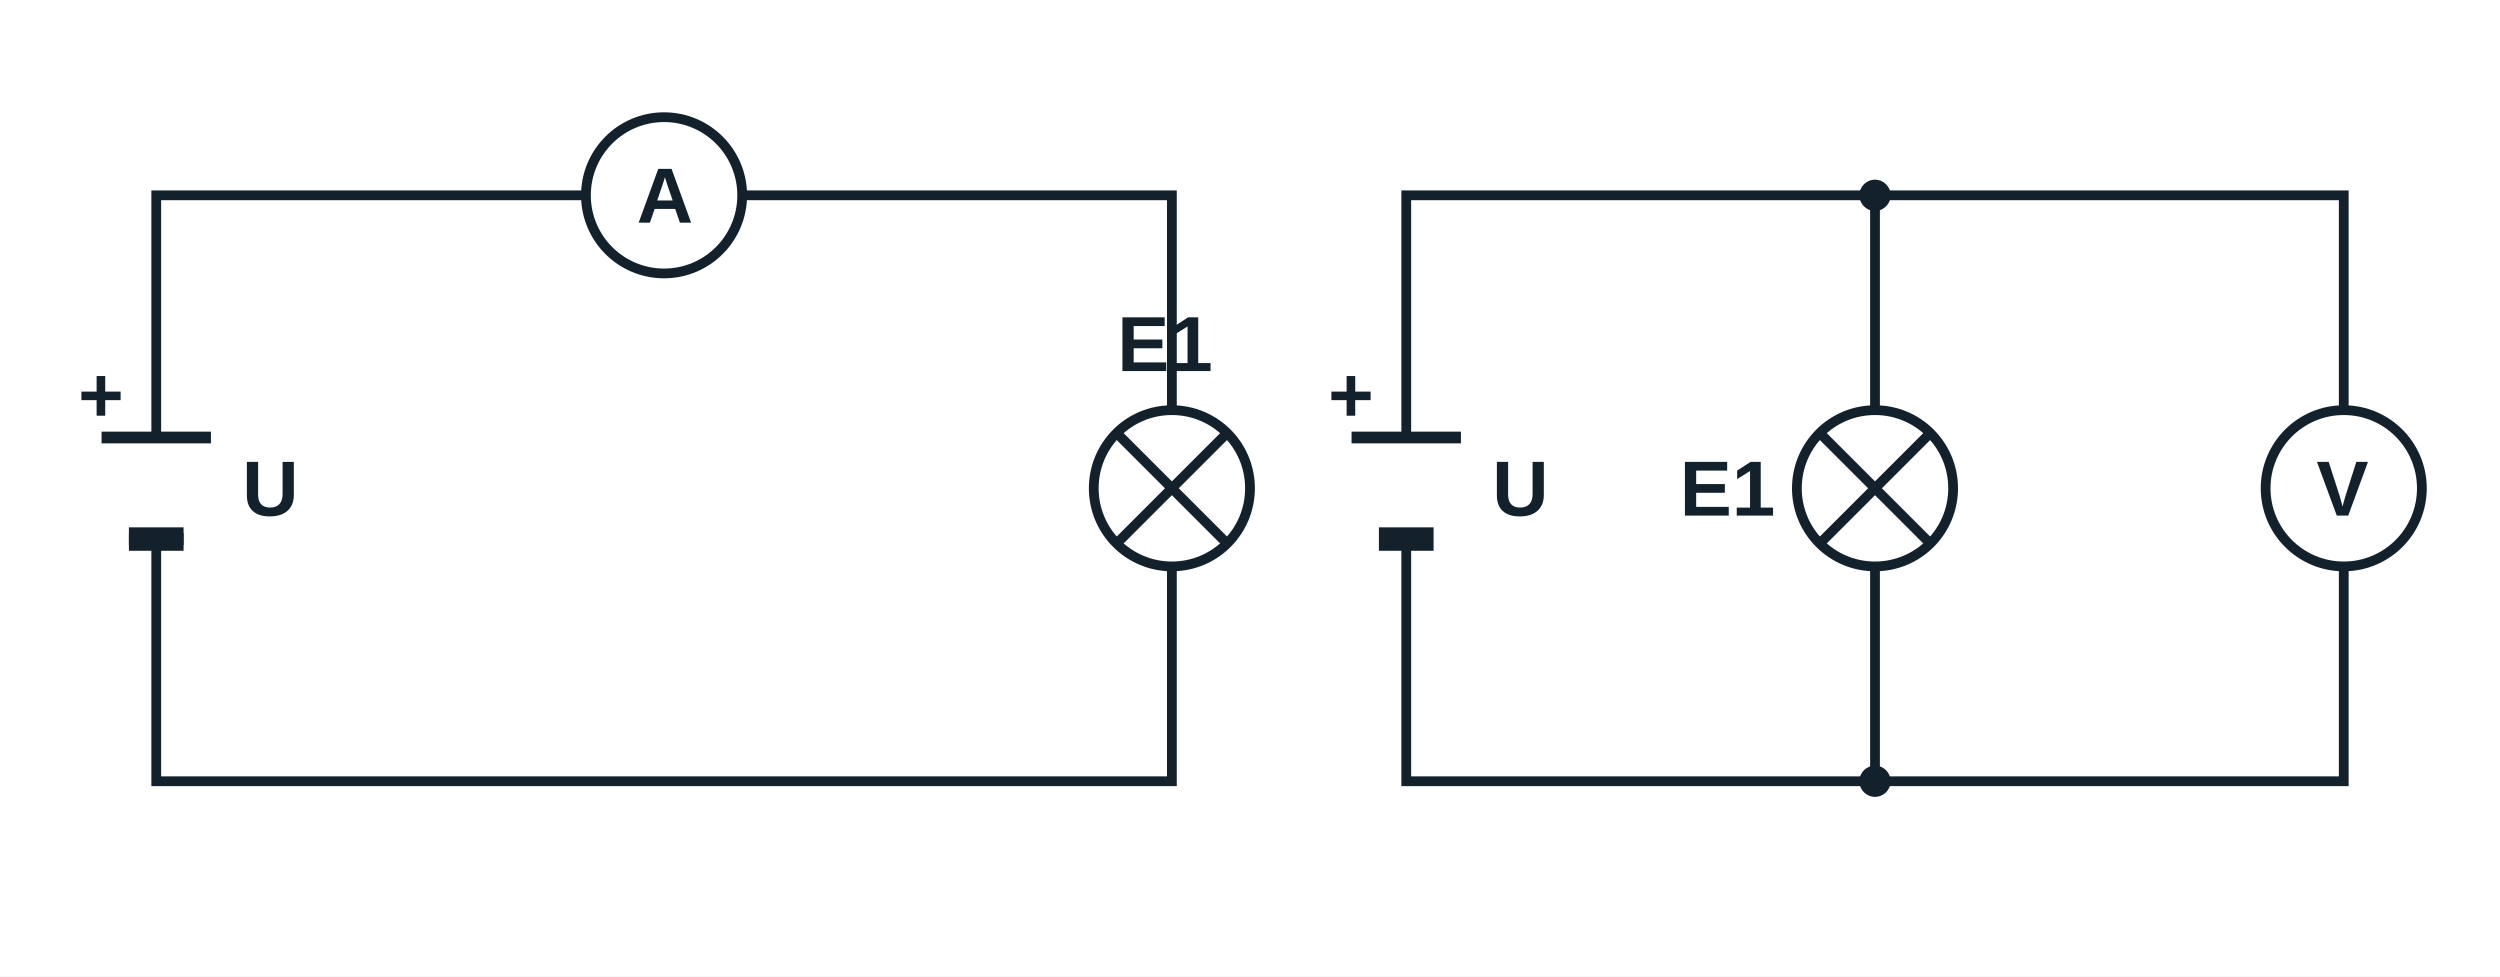
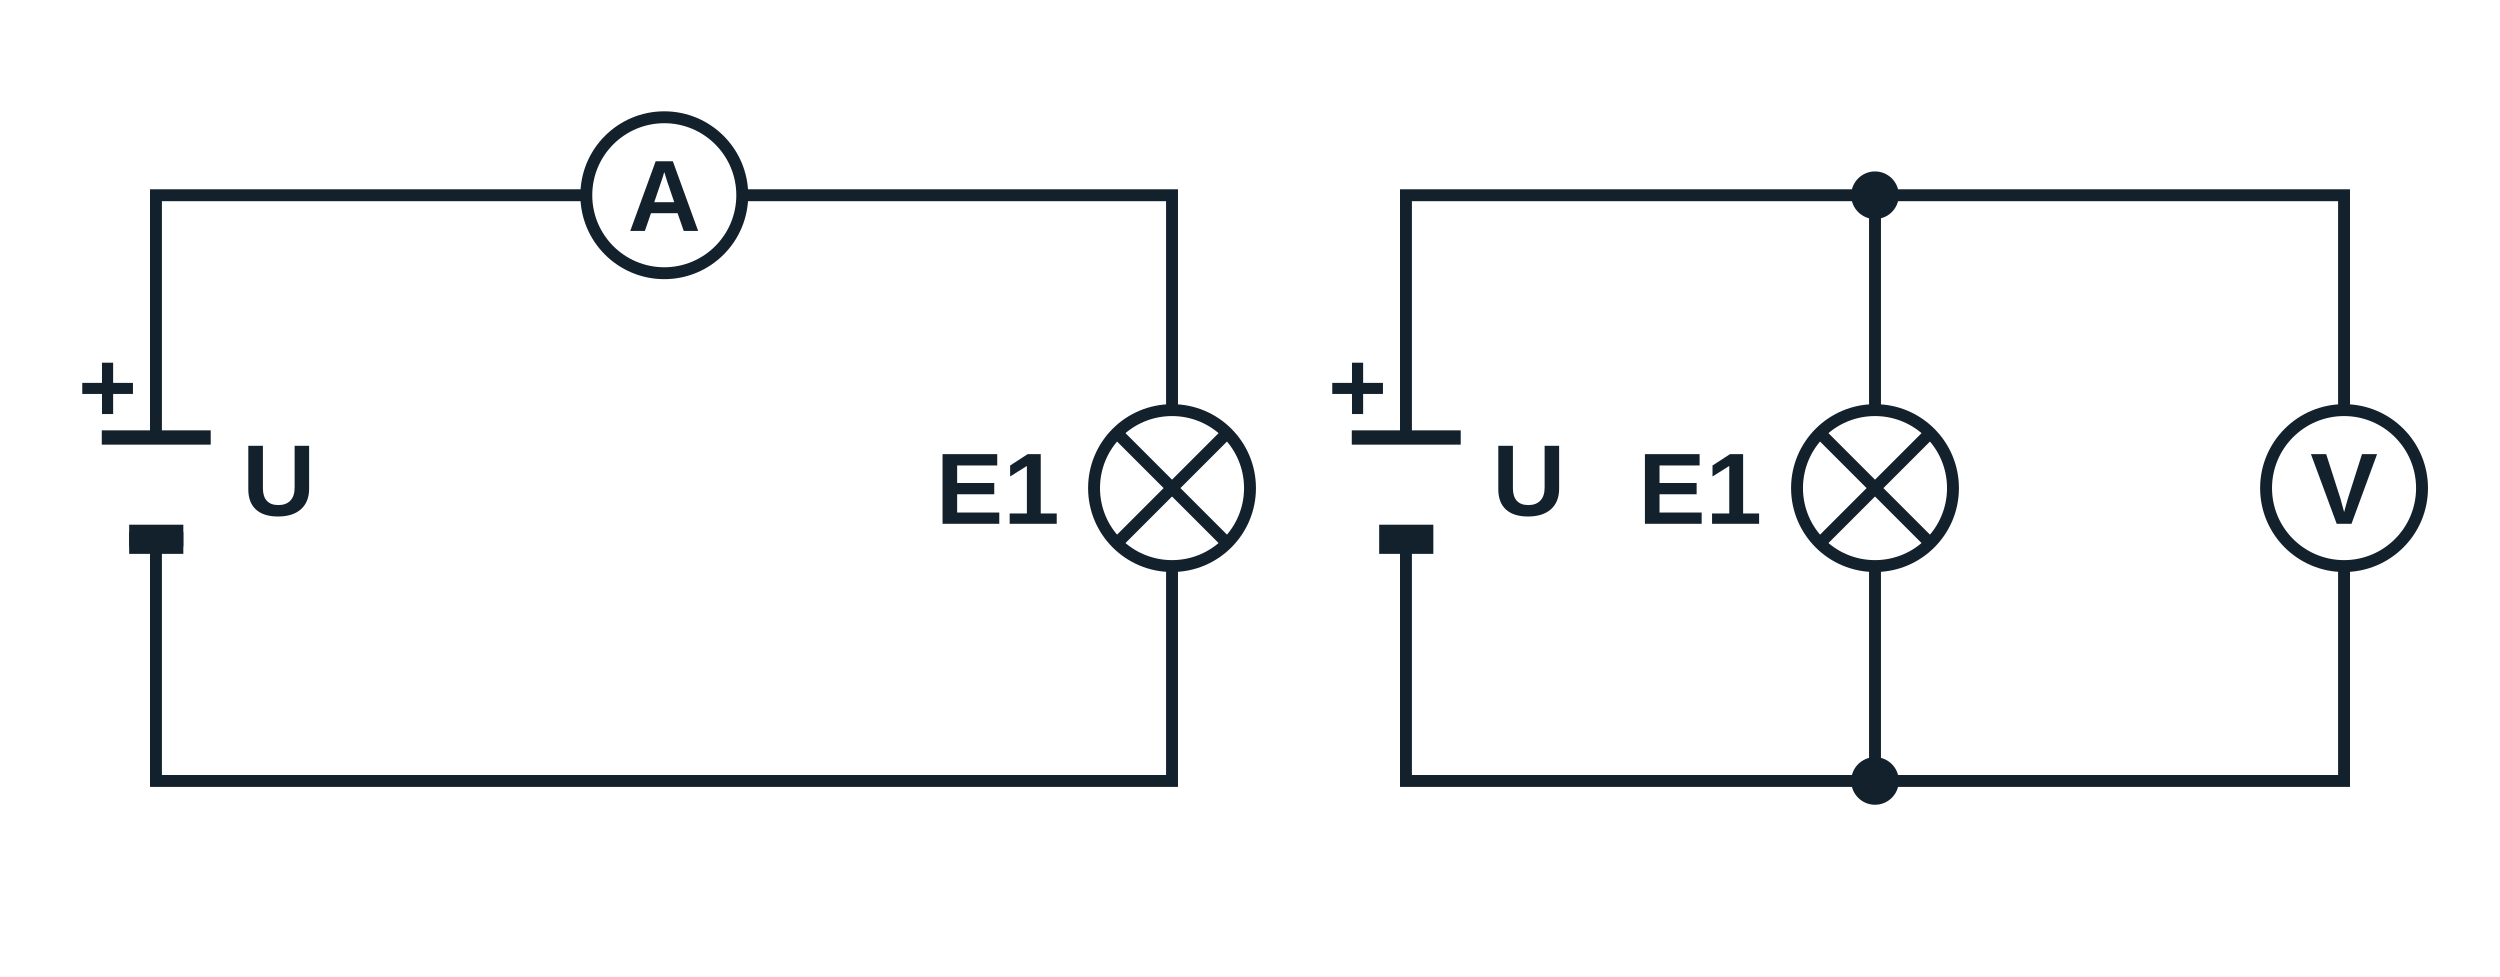
- <svg xmlns="http://www.w3.org/2000/svg" viewBox="0 0 640 250" font-family="Arial, sans-serif" font-size="20" font-weight="bold">
-   <rect width="640" height="250" fill="#fff" />
-   <g fill="none" stroke="#13212c" stroke-width="2.5">
-     <path d="M40 112V50H300V200H40V138" />
-     <path d="M26 112H54M33 138H47" stroke-width="3" />
-     <path d="M33 138H47" stroke-width="6" />
-     <circle cx="170" cy="50" r="20" fill="#fff" />
-     <circle cx="300" cy="125" r="20" fill="#fff" />
-     <path d="M286 111L314 139M314 111L286 139" />
-     <path d="M360 112V50H600V200H360V138M480 50V200" />
-     <path d="M346 112H374" stroke-width="3" />
-     <path d="M353 138H367" stroke-width="6" />
-     <circle cx="480" cy="125" r="20" fill="#fff" />
-     <path d="M466 111L494 139M494 111L466 139" />
-     <circle cx="600" cy="125" r="20" fill="#fff" />
+ <svg xmlns="http://www.w3.org/2000/svg" viewBox="0 0 420 164.1" font-family="Arial, sans-serif" font-size="17" font-weight="bold">
+   <rect width="420" height="164.1" fill="#fff" />
+   <g fill="none" stroke="#13212c" stroke-width="2">
+     <path d="M26.2 73.5V32.8H196.9V131.2H26.2V90.6" />
+     <path d="M17.1 73.5H35.4M21.7 90.6H30.8" stroke-width="2.4" />
+     <path d="M21.7 90.6H30.8" stroke-width="4.9" />
+     <circle cx="111.6" cy="32.8" r="13.1" fill="#fff" />
+     <circle cx="196.9" cy="82" r="13.1" fill="#fff" />
+     <path d="M187.7 72.8L206.1 91.2M206.1 72.8L187.7 91.2" />
+     <path d="M236.2 73.5V32.8H393.8V131.2H236.2V90.6M315 32.8V131.2" />
+     <path d="M227.1 73.5H245.4" stroke-width="2.4" />
+     <path d="M231.7 90.6H240.8" stroke-width="4.9" />
+     <circle cx="315" cy="82" r="13.1" fill="#fff" />
+     <path d="M305.8 72.8L324.2 91.2M324.2 72.8L305.8 91.2" />
+     <circle cx="393.8" cy="82" r="13.1" fill="#fff" />
  </g>
  <g fill="#13212c">
-     <circle cx="480" cy="50" r="4" />
-     <circle cx="480" cy="200" r="4" />
-     <text x="163" y="57">A</text>
-     <text x="593" y="132">V</text>
-     <text x="286" y="95">E1</text>
-     <text x="430" y="132">E1</text>
-     <text x="62" y="132">U</text>
-     <text x="382" y="132">U</text>
-     <text x="20" y="108">+</text>
-     <text x="340" y="108">+</text>
+     <circle cx="315" cy="32.8" r="4" />
+     <circle cx="315" cy="131.2" r="4" />
+     <text x="111.6" y="38.8" text-anchor="middle">A</text>
+     <text x="393.8" y="88" text-anchor="middle">V</text>
+     <text x="178" y="88" text-anchor="end">E1</text>
+     <text x="296" y="88" text-anchor="end">E1</text>
+     <text x="40.7" y="86.6">U</text>
+     <text x="250.7" y="86.6">U</text>
+     <text x="13.1" y="70.9">+</text>
+     <text x="223.1" y="70.9">+</text>
  </g>
</svg>
